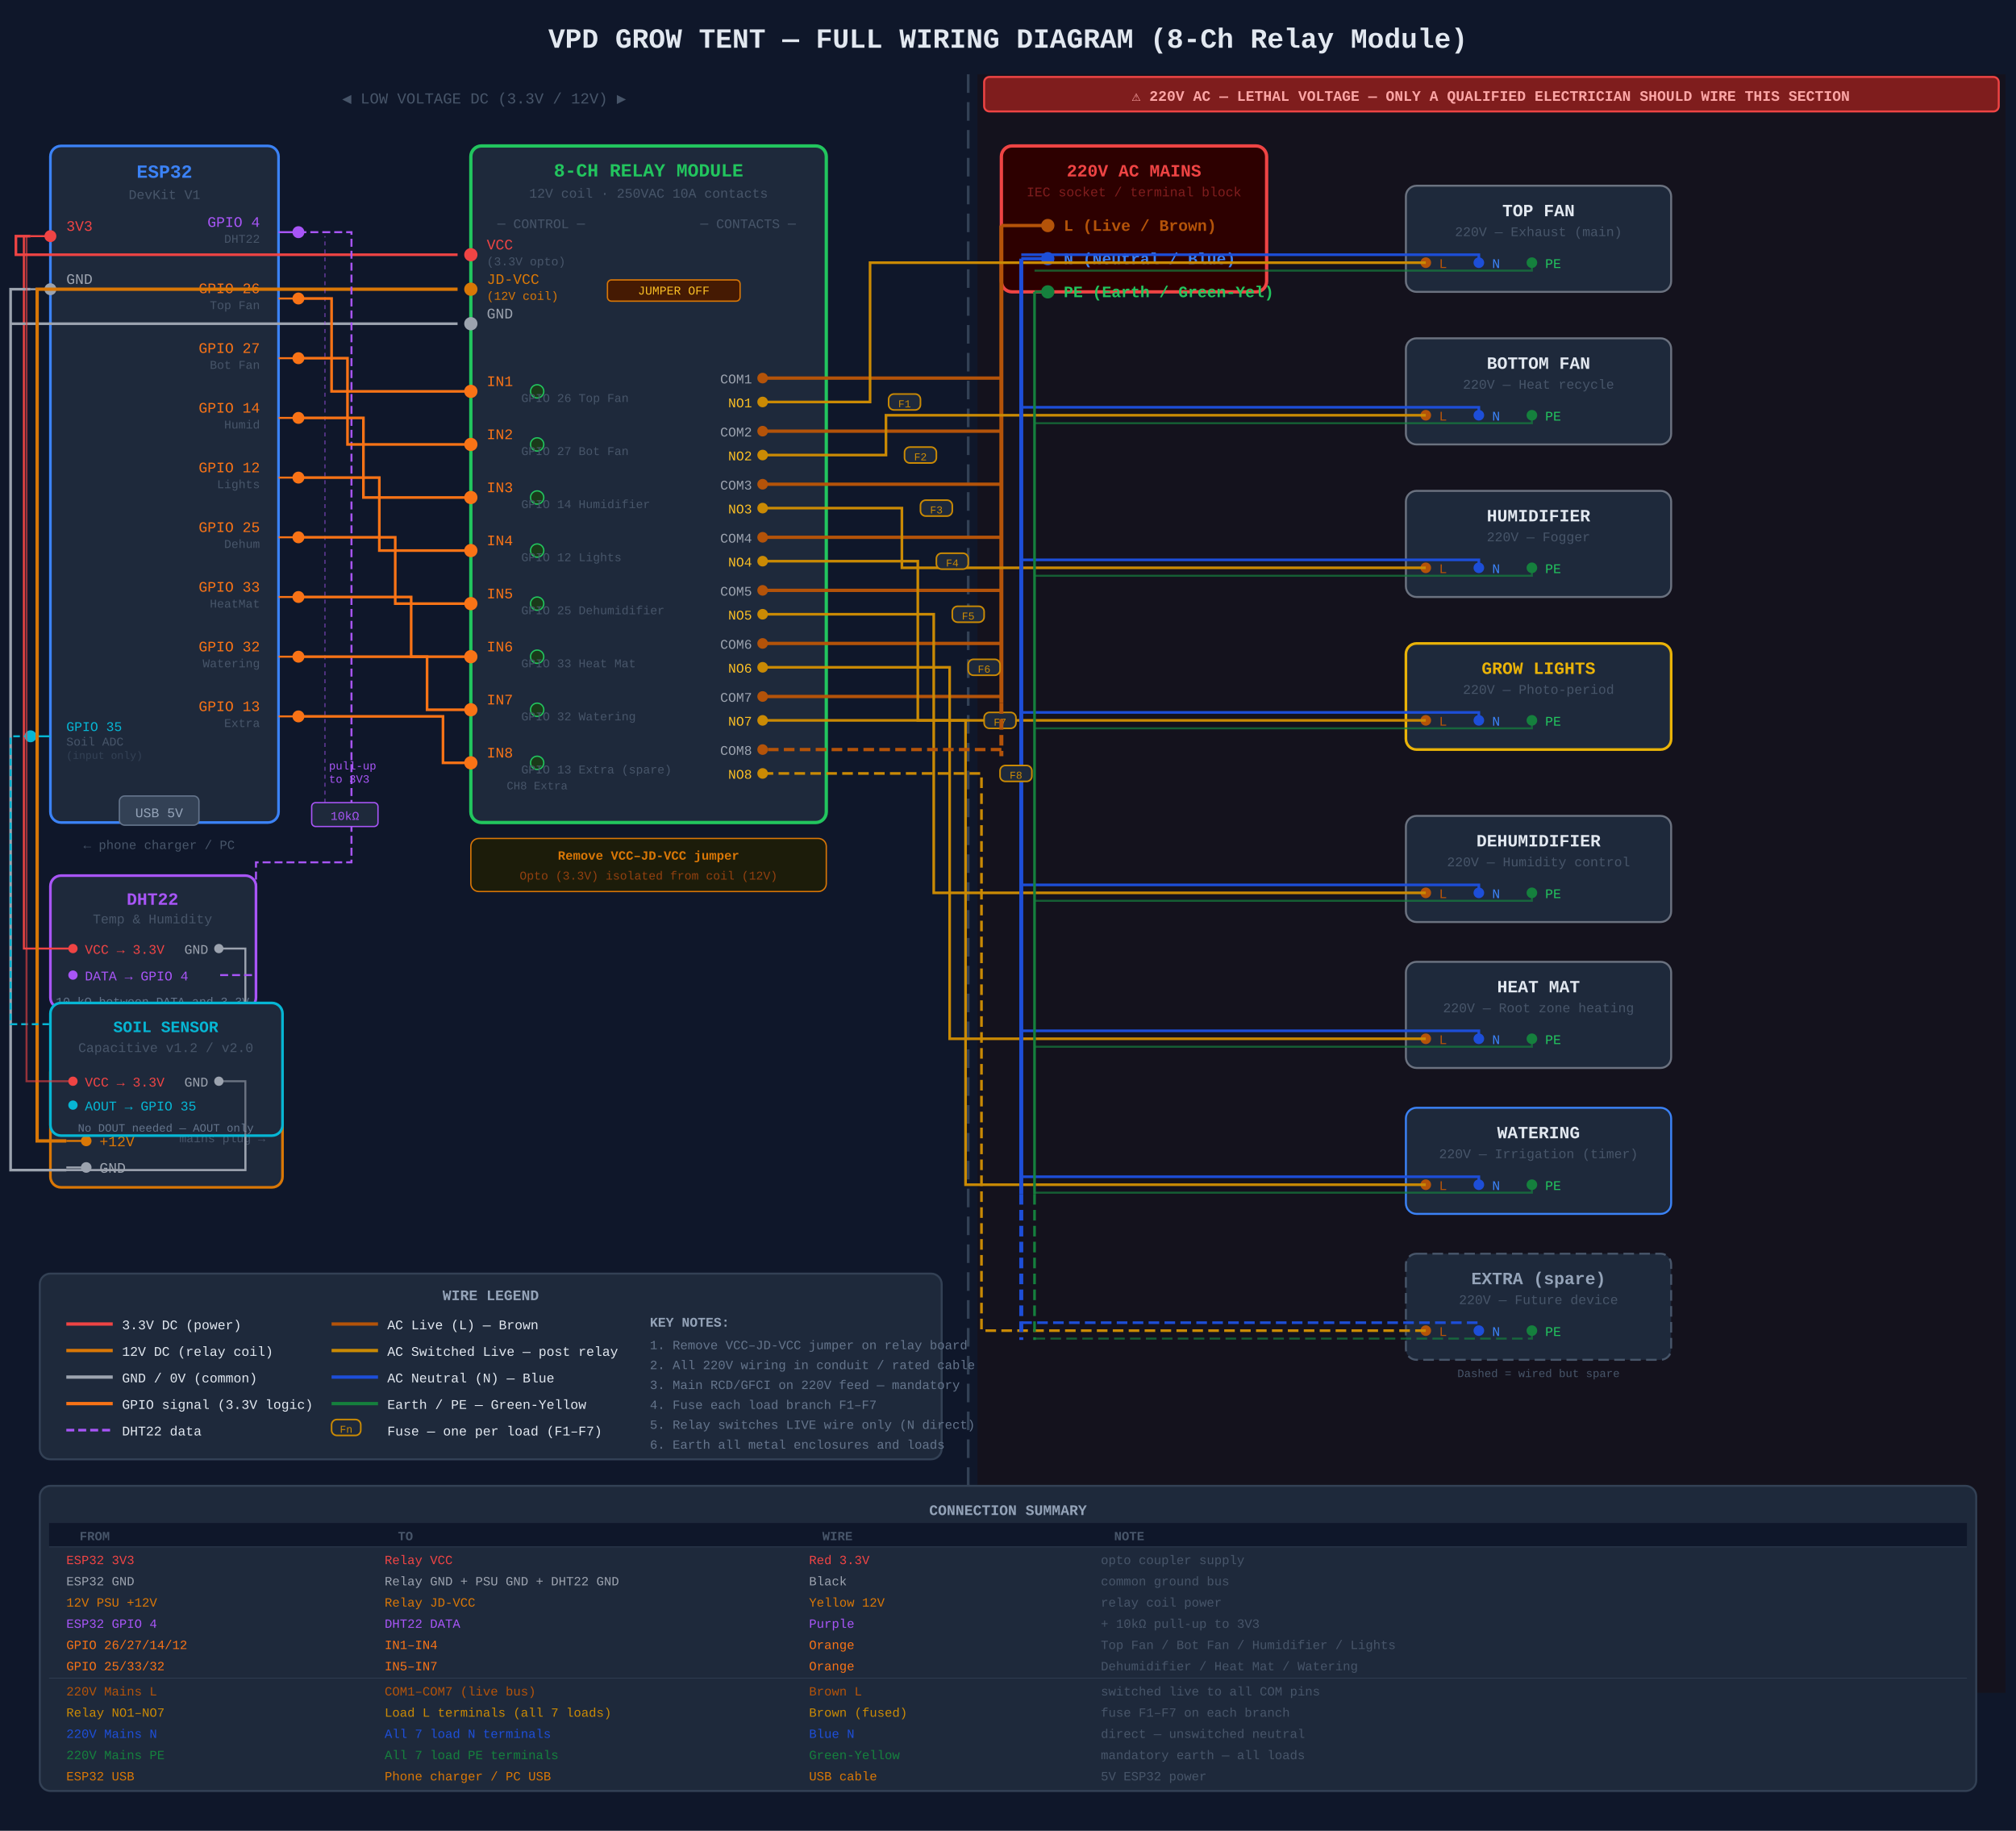
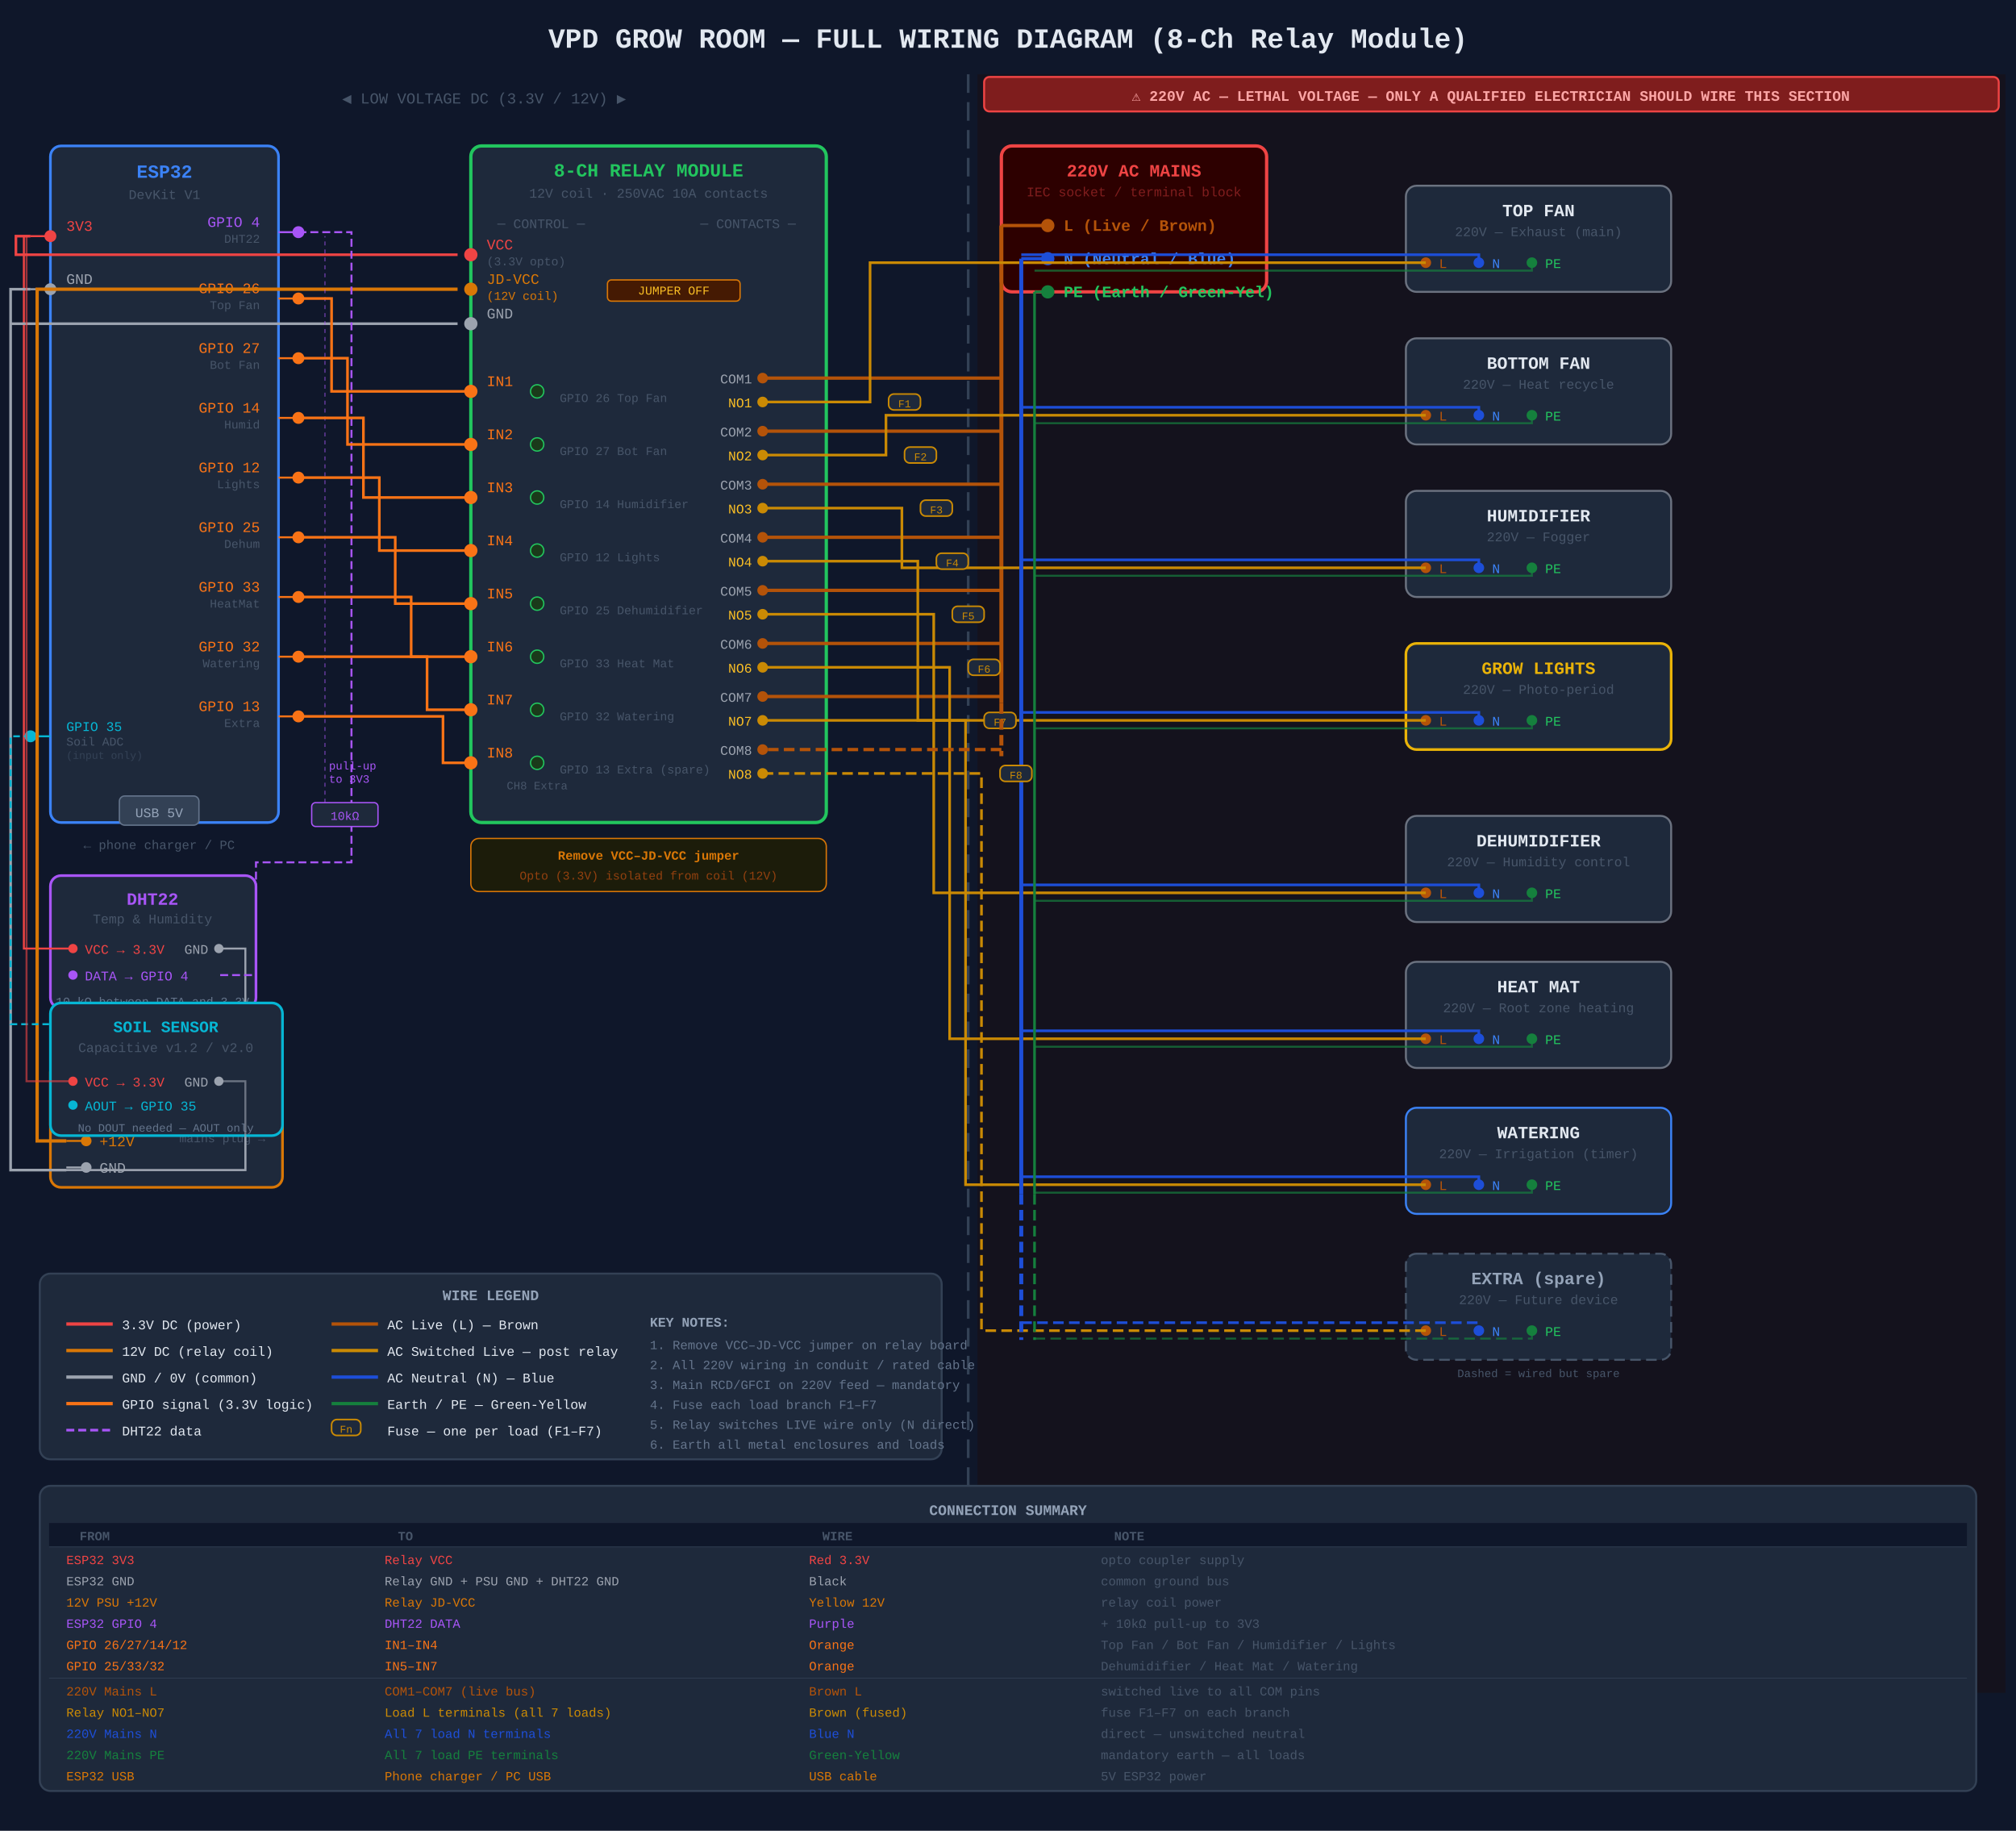
<svg xmlns="http://www.w3.org/2000/svg" width="1520" height="1380" viewBox="0 0 1520 1380">
  <rect width="1520" height="1380" fill="#0f172a" />
-   <text x="760" y="36" text-anchor="middle" fill="#e2e8f0" font-size="21" font-weight="bold" font-family="'Courier New',monospace">VPD GROW TENT — FULL WIRING DIAGRAM  (8-Ch Relay Module)</text>
+   <text x="760" y="36" text-anchor="middle" fill="#e2e8f0" font-size="21" font-weight="bold" font-family="'Courier New',monospace">VPD GROW ROOM — FULL WIRING DIAGRAM  (8-Ch Relay Module)</text>
  <line x1="730" y1="56" x2="730" y2="1280" stroke="#334155" stroke-width="2" stroke-dasharray="14,7" />
  <text x="365" y="78" text-anchor="middle" fill="#475569" font-size="11.5" font-family="'Courier New',monospace">◀ LOW VOLTAGE DC (3.3V / 12V) ▶</text>
  <text x="1110" y="78" text-anchor="middle" fill="#475569" font-size="11.5" font-family="'Courier New',monospace">◀ HIGH VOLTAGE 220V AC — DANGER ▶</text>
  <rect x="737" y="56" width="775" height="1220" fill="#1c0a0a" opacity="0.4" />
  <rect x="742" y="58" width="765" height="26" rx="4" fill="#7f1d1d" stroke="#ef4444" stroke-width="1.5" />
  <text x="1124" y="76" text-anchor="middle" fill="#fca5a5" font-size="11" font-weight="bold" font-family="'Courier New',monospace">⚠  220V AC — LETHAL VOLTAGE — ONLY A QUALIFIED ELECTRICIAN SHOULD WIRE THIS SECTION</text>
  <rect x="38" y="110" width="172" height="510" rx="8" fill="#1e293b" stroke="#3b82f6" stroke-width="2" />
  <text x="124" y="134" text-anchor="middle" fill="#3b82f6" font-size="14" font-weight="bold" font-family="'Courier New',monospace">ESP32</text>
  <text x="124" y="150" text-anchor="middle" fill="#475569" font-size="10" font-family="'Courier New',monospace">DevKit V1</text>
  <rect x="90" y="600" width="60" height="22" rx="4" fill="#334155" stroke="#64748b" stroke-width="1" />
  <text x="120" y="616" text-anchor="middle" fill="#94a3b8" font-size="10" font-family="'Courier New',monospace">USB 5V</text>
  <text x="120" y="640" text-anchor="middle" fill="#475569" font-size="9.5" font-family="'Courier New',monospace">← phone charger / PC</text>
  <line x1="210" y1="175" x2="225" y2="175" stroke="#a855f7" stroke-width="1.5" />
  <circle cx="225" cy="175" r="4.5" fill="#a855f7" />
  <text x="196" y="171" text-anchor="end" fill="#a855f7" font-size="11" font-family="'Courier New',monospace">GPIO 4</text>
  <text x="196" y="183" text-anchor="end" fill="#475569" font-size="9" font-family="'Courier New',monospace">DHT22</text>
  <line x1="210" y1="225" x2="225" y2="225" stroke="#f97316" stroke-width="1.5" />
  <circle cx="225" cy="225" r="4.5" fill="#f97316" />
  <text x="196" y="221" text-anchor="end" fill="#f97316" font-size="11" font-family="'Courier New',monospace">GPIO 26</text>
  <text x="196" y="233" text-anchor="end" fill="#475569" font-size="9" font-family="'Courier New',monospace">Top Fan</text>
  <line x1="210" y1="270" x2="225" y2="270" stroke="#f97316" stroke-width="1.5" />
  <circle cx="225" cy="270" r="4.5" fill="#f97316" />
  <text x="196" y="266" text-anchor="end" fill="#f97316" font-size="11" font-family="'Courier New',monospace">GPIO 27</text>
  <text x="196" y="278" text-anchor="end" fill="#475569" font-size="9" font-family="'Courier New',monospace">Bot Fan</text>
  <line x1="210" y1="315" x2="225" y2="315" stroke="#f97316" stroke-width="1.5" />
  <circle cx="225" cy="315" r="4.5" fill="#f97316" />
  <text x="196" y="311" text-anchor="end" fill="#f97316" font-size="11" font-family="'Courier New',monospace">GPIO 14</text>
  <text x="196" y="323" text-anchor="end" fill="#475569" font-size="9" font-family="'Courier New',monospace">Humid</text>
  <line x1="210" y1="360" x2="225" y2="360" stroke="#f97316" stroke-width="1.5" />
  <circle cx="225" cy="360" r="4.5" fill="#f97316" />
  <text x="196" y="356" text-anchor="end" fill="#f97316" font-size="11" font-family="'Courier New',monospace">GPIO 12</text>
  <text x="196" y="368" text-anchor="end" fill="#475569" font-size="9" font-family="'Courier New',monospace">Lights</text>
  <line x1="210" y1="405" x2="225" y2="405" stroke="#f97316" stroke-width="1.5" />
  <circle cx="225" cy="405" r="4.5" fill="#f97316" />
  <text x="196" y="401" text-anchor="end" fill="#f97316" font-size="11" font-family="'Courier New',monospace">GPIO 25</text>
  <text x="196" y="413" text-anchor="end" fill="#475569" font-size="9" font-family="'Courier New',monospace">Dehum</text>
  <line x1="210" y1="450" x2="225" y2="450" stroke="#f97316" stroke-width="1.5" />
  <circle cx="225" cy="450" r="4.5" fill="#f97316" />
  <text x="196" y="446" text-anchor="end" fill="#f97316" font-size="11" font-family="'Courier New',monospace">GPIO 33</text>
  <text x="196" y="458" text-anchor="end" fill="#475569" font-size="9" font-family="'Courier New',monospace">HeatMat</text>
  <line x1="210" y1="495" x2="225" y2="495" stroke="#f97316" stroke-width="1.5" />
  <circle cx="225" cy="495" r="4.5" fill="#f97316" />
  <text x="196" y="491" text-anchor="end" fill="#f97316" font-size="11" font-family="'Courier New',monospace">GPIO 32</text>
  <text x="196" y="503" text-anchor="end" fill="#475569" font-size="9" font-family="'Courier New',monospace">Watering</text>
  <line x1="210" y1="540" x2="225" y2="540" stroke="#f97316" stroke-width="1.5" />
  <circle cx="225" cy="540" r="4.5" fill="#f97316" />
  <text x="196" y="536" text-anchor="end" fill="#f97316" font-size="11" font-family="'Courier New',monospace">GPIO 13</text>
  <text x="196" y="548" text-anchor="end" fill="#475569" font-size="9" font-family="'Courier New',monospace">Extra</text>
  <line x1="38" y1="555" x2="23" y2="555" stroke="#06b6d4" stroke-width="1.5" />
  <circle cx="23" cy="555" r="4.5" fill="#06b6d4" />
  <text x="50" y="551" fill="#06b6d4" font-size="10" font-family="'Courier New',monospace">GPIO 35</text>
  <text x="50" y="562" fill="#475569" font-size="9" font-family="'Courier New',monospace">Soil ADC</text>
  <text x="50" y="572" fill="#334155" font-size="8" font-family="'Courier New',monospace">(input only)</text>
  <circle cx="38" cy="178" r="4.5" fill="#ef4444" />
  <line x1="38" y1="178" x2="23" y2="178" stroke="#ef4444" stroke-width="1.5" />
  <text x="50" y="174" fill="#ef4444" font-size="11" font-family="'Courier New',monospace">3V3</text>
  <circle cx="38" cy="218" r="4.5" fill="#9ca3af" />
  <line x1="38" y1="218" x2="23" y2="218" stroke="#9ca3af" stroke-width="1.5" />
  <text x="50" y="214" fill="#9ca3af" font-size="11" font-family="'Courier New',monospace">GND</text>
  <rect x="38" y="660" width="155" height="100" rx="8" fill="#1e293b" stroke="#a855f7" stroke-width="2" />
  <text x="115" y="682" text-anchor="middle" fill="#a855f7" font-size="13" font-weight="bold" font-family="'Courier New',monospace">DHT22</text>
  <text x="115" y="696" text-anchor="middle" fill="#475569" font-size="10" font-family="'Courier New',monospace">Temp &amp; Humidity</text>
  <circle cx="55" cy="715" r="3.5" fill="#ef4444" />
  <text x="64" y="719" fill="#ef4444" font-size="10" font-family="'Courier New',monospace">VCC → 3.3V</text>
  <circle cx="55" cy="735" r="3.5" fill="#a855f7" />
  <text x="64" y="739" fill="#a855f7" font-size="10" font-family="'Courier New',monospace">DATA → GPIO 4</text>
  <circle cx="165" cy="715" r="3.5" fill="#9ca3af" />
  <text x="157" y="719" text-anchor="end" fill="#9ca3af" font-size="10" font-family="'Courier New',monospace">GND</text>
  <text x="115" y="758" text-anchor="middle" fill="#64748b" font-size="9" font-family="'Courier New',monospace">10 kΩ between DATA and 3.3V</text>
  <rect x="38" y="800" width="175" height="95" rx="8" fill="#1e293b" stroke="#d97706" stroke-width="2" />
  <text x="125" y="822" text-anchor="middle" fill="#d97706" font-size="13" font-weight="bold" font-family="'Courier New',monospace">12V DC PSU</text>
  <text x="125" y="837" text-anchor="middle" fill="#475569" font-size="10" font-family="'Courier New',monospace">12V 1A  (wall adapter)</text>
  <circle cx="65" cy="860" r="4" fill="#d97706" />
  <line x1="65" y1="860" x2="50" y2="860" stroke="#d97706" stroke-width="1.5" />
  <text x="75" y="864" fill="#d97706" font-size="11" font-family="'Courier New',monospace">+12V</text>
  <circle cx="65" cy="880" r="4" fill="#9ca3af" />
  <line x1="65" y1="880" x2="50" y2="880" stroke="#9ca3af" stroke-width="1.5" />
  <text x="75" y="884" fill="#9ca3af" font-size="11" font-family="'Courier New',monospace">GND</text>
  <text x="200" y="861" text-anchor="end" fill="#475569" font-size="9" font-family="'Courier New',monospace">mains plug →</text>
  <rect x="355" y="110" width="268" height="510" rx="8" fill="#1e293b" stroke="#22c55e" stroke-width="2.5" />
  <text x="489" y="133" text-anchor="middle" fill="#22c55e" font-size="14" font-weight="bold" font-family="'Courier New',monospace">8-CH RELAY MODULE</text>
  <text x="489" y="149" text-anchor="middle" fill="#475569" font-size="10" font-family="'Courier New',monospace">12V coil  ·  250VAC 10A contacts</text>
  <circle cx="405" cy="295" r="5" fill="#1a3a1a" stroke="#22c55e" stroke-width="1" />
  <circle cx="405" cy="335" r="5" fill="#1a3a1a" stroke="#22c55e" stroke-width="1" />
  <circle cx="405" cy="375" r="5" fill="#1a3a1a" stroke="#22c55e" stroke-width="1" />
  <circle cx="405" cy="415" r="5" fill="#1a3a1a" stroke="#22c55e" stroke-width="1" />
  <circle cx="405" cy="455" r="5" fill="#1a3a1a" stroke="#22c55e" stroke-width="1" />
  <circle cx="405" cy="495" r="5" fill="#1a3a1a" stroke="#22c55e" stroke-width="1" />
  <circle cx="405" cy="535" r="5" fill="#1a3a1a" stroke="#22c55e" stroke-width="1" />
  <circle cx="405" cy="575" r="5" fill="#1a3a1a" stroke="#22c55e" stroke-width="1" />
  <text x="405" y="595" text-anchor="middle" fill="#475569" font-size="8.5" font-family="'Courier New',monospace">CH8 Extra</text>
  <text x="375" y="172" fill="#475569" font-size="10" font-family="'Courier New',monospace">─ CONTROL ─</text>
  <circle cx="355" cy="192" r="5" fill="#ef4444" />
  <text x="367" y="188" fill="#ef4444" font-size="11" font-family="'Courier New',monospace">VCC</text>
  <text x="367" y="200" fill="#475569" font-size="9" font-family="'Courier New',monospace">(3.3V opto)</text>
  <circle cx="355" cy="218" r="5" fill="#d97706" />
  <text x="367" y="214" fill="#d97706" font-size="11" font-family="'Courier New',monospace">JD-VCC</text>
  <text x="367" y="226" fill="#d97706" font-size="9" font-family="'Courier New',monospace">(12V coil)</text>
  <rect x="458" y="211" width="100" height="16" rx="3" fill="#451a03" stroke="#d97706" stroke-width="1" />
  <text x="508" y="222" text-anchor="middle" fill="#fbbf24" font-size="9" font-family="'Courier New',monospace">JUMPER OFF</text>
  <circle cx="355" cy="244" r="5" fill="#9ca3af" />
  <text x="367" y="240" fill="#9ca3af" font-size="11" font-family="'Courier New',monospace">GND</text>
  <circle cx="355" cy="295" r="5" fill="#f97316" />
  <text x="367" y="291" fill="#f97316" font-size="11" font-family="'Courier New',monospace">IN1</text>
-   <text x="393" y="303" fill="#475569" font-size="9" font-family="'Courier New',monospace">GPIO 26  Top Fan</text>
+   <text x="422" y="303" fill="#475569" font-size="9" font-family="'Courier New',monospace">GPIO 26  Top Fan</text>
  <circle cx="355" cy="335" r="5" fill="#f97316" />
  <text x="367" y="331" fill="#f97316" font-size="11" font-family="'Courier New',monospace">IN2</text>
-   <text x="393" y="343" fill="#475569" font-size="9" font-family="'Courier New',monospace">GPIO 27  Bot Fan</text>
+   <text x="422" y="343" fill="#475569" font-size="9" font-family="'Courier New',monospace">GPIO 27  Bot Fan</text>
  <circle cx="355" cy="375" r="5" fill="#f97316" />
  <text x="367" y="371" fill="#f97316" font-size="11" font-family="'Courier New',monospace">IN3</text>
-   <text x="393" y="383" fill="#475569" font-size="9" font-family="'Courier New',monospace">GPIO 14  Humidifier</text>
+   <text x="422" y="383" fill="#475569" font-size="9" font-family="'Courier New',monospace">GPIO 14  Humidifier</text>
  <circle cx="355" cy="415" r="5" fill="#f97316" />
  <text x="367" y="411" fill="#f97316" font-size="11" font-family="'Courier New',monospace">IN4</text>
-   <text x="393" y="423" fill="#475569" font-size="9" font-family="'Courier New',monospace">GPIO 12  Lights</text>
+   <text x="422" y="423" fill="#475569" font-size="9" font-family="'Courier New',monospace">GPIO 12  Lights</text>
  <circle cx="355" cy="455" r="5" fill="#f97316" />
  <text x="367" y="451" fill="#f97316" font-size="11" font-family="'Courier New',monospace">IN5</text>
-   <text x="393" y="463" fill="#475569" font-size="9" font-family="'Courier New',monospace">GPIO 25  Dehumidifier</text>
+   <text x="422" y="463" fill="#475569" font-size="9" font-family="'Courier New',monospace">GPIO 25  Dehumidifier</text>
  <circle cx="355" cy="495" r="5" fill="#f97316" />
  <text x="367" y="491" fill="#f97316" font-size="11" font-family="'Courier New',monospace">IN6</text>
-   <text x="393" y="503" fill="#475569" font-size="9" font-family="'Courier New',monospace">GPIO 33  Heat Mat</text>
+   <text x="422" y="503" fill="#475569" font-size="9" font-family="'Courier New',monospace">GPIO 33  Heat Mat</text>
  <circle cx="355" cy="535" r="5" fill="#f97316" />
  <text x="367" y="531" fill="#f97316" font-size="11" font-family="'Courier New',monospace">IN7</text>
-   <text x="393" y="543" fill="#475569" font-size="9" font-family="'Courier New',monospace">GPIO 32  Watering</text>
+   <text x="422" y="543" fill="#475569" font-size="9" font-family="'Courier New',monospace">GPIO 32  Watering</text>
  <circle cx="355" cy="575" r="5" fill="#f97316" />
  <text x="367" y="571" fill="#f97316" font-size="11" font-family="'Courier New',monospace">IN8</text>
-   <text x="393" y="583" fill="#475569" font-size="9" font-family="'Courier New',monospace">GPIO 13  Extra (spare)</text>
+   <text x="422" y="583" fill="#475569" font-size="9" font-family="'Courier New',monospace">GPIO 13  Extra (spare)</text>
  <text x="600" y="172" text-anchor="end" fill="#475569" font-size="10" font-family="'Courier New',monospace">─ CONTACTS ─</text>
  <text x="567" y="289" text-anchor="end" fill="#9ca3af" font-size="10" font-family="'Courier New',monospace">COM1</text>
  <circle cx="575" cy="285" r="4" fill="#b45309" />
  <text x="567" y="307" text-anchor="end" fill="#fbbf24" font-size="10" font-family="'Courier New',monospace">NO1</text>
  <circle cx="575" cy="303" r="4" fill="#ca8a04" />
  <text x="567" y="329" text-anchor="end" fill="#9ca3af" font-size="10" font-family="'Courier New',monospace">COM2</text>
  <circle cx="575" cy="325" r="4" fill="#b45309" />
  <text x="567" y="347" text-anchor="end" fill="#fbbf24" font-size="10" font-family="'Courier New',monospace">NO2</text>
  <circle cx="575" cy="343" r="4" fill="#ca8a04" />
  <text x="567" y="369" text-anchor="end" fill="#9ca3af" font-size="10" font-family="'Courier New',monospace">COM3</text>
  <circle cx="575" cy="365" r="4" fill="#b45309" />
  <text x="567" y="387" text-anchor="end" fill="#fbbf24" font-size="10" font-family="'Courier New',monospace">NO3</text>
  <circle cx="575" cy="383" r="4" fill="#ca8a04" />
  <text x="567" y="409" text-anchor="end" fill="#9ca3af" font-size="10" font-family="'Courier New',monospace">COM4</text>
  <circle cx="575" cy="405" r="4" fill="#b45309" />
  <text x="567" y="427" text-anchor="end" fill="#fbbf24" font-size="10" font-family="'Courier New',monospace">NO4</text>
  <circle cx="575" cy="423" r="4" fill="#ca8a04" />
  <text x="567" y="449" text-anchor="end" fill="#9ca3af" font-size="10" font-family="'Courier New',monospace">COM5</text>
  <circle cx="575" cy="445" r="4" fill="#b45309" />
  <text x="567" y="467" text-anchor="end" fill="#fbbf24" font-size="10" font-family="'Courier New',monospace">NO5</text>
  <circle cx="575" cy="463" r="4" fill="#ca8a04" />
  <text x="567" y="489" text-anchor="end" fill="#9ca3af" font-size="10" font-family="'Courier New',monospace">COM6</text>
  <circle cx="575" cy="485" r="4" fill="#b45309" />
  <text x="567" y="507" text-anchor="end" fill="#fbbf24" font-size="10" font-family="'Courier New',monospace">NO6</text>
  <circle cx="575" cy="503" r="4" fill="#ca8a04" />
  <text x="567" y="529" text-anchor="end" fill="#9ca3af" font-size="10" font-family="'Courier New',monospace">COM7</text>
  <circle cx="575" cy="525" r="4" fill="#b45309" />
  <text x="567" y="547" text-anchor="end" fill="#fbbf24" font-size="10" font-family="'Courier New',monospace">NO7</text>
  <circle cx="575" cy="543" r="4" fill="#ca8a04" />
  <text x="567" y="569" text-anchor="end" fill="#9ca3af" font-size="10" font-family="'Courier New',monospace">COM8</text>
  <circle cx="575" cy="565" r="4" fill="#b45309" />
  <text x="567" y="587" text-anchor="end" fill="#fbbf24" font-size="10" font-family="'Courier New',monospace">NO8</text>
  <circle cx="575" cy="583" r="4" fill="#ca8a04" />
  <rect x="355" y="632" width="268" height="40" rx="6" fill="#1c1c0a" stroke="#d97706" stroke-width="1" />
  <text x="489" y="648" text-anchor="middle" fill="#d97706" font-size="9.5" font-weight="bold" font-family="'Courier New',monospace">Remove VCC–JD-VCC jumper</text>
  <text x="489" y="663" text-anchor="middle" fill="#92400e" font-size="9" font-family="'Courier New',monospace">Opto (3.3V) isolated from coil (12V)</text>
  <rect x="755" y="110" width="200" height="110" rx="8" fill="#2d0000" stroke="#ef4444" stroke-width="2.5" />
  <text x="855" y="133" text-anchor="middle" fill="#ef4444" font-size="13" font-weight="bold" font-family="'Courier New',monospace">220V AC MAINS</text>
  <text x="855" y="148" text-anchor="middle" fill="#7f1d1d" font-size="10" font-family="'Courier New',monospace">IEC socket / terminal block</text>
  <circle cx="790" cy="170" r="5" fill="#b45309" />
  <text x="802" y="174" fill="#b45309" font-size="12" font-weight="bold" font-family="'Courier New',monospace">L  (Live / Brown)</text>
  <circle cx="790" cy="195" r="5" fill="#1d4ed8" />
  <text x="802" y="199" fill="#3b82f6" font-size="12" font-weight="bold" font-family="'Courier New',monospace">N  (Neutral / Blue)</text>
  <circle cx="790" cy="220" r="5" fill="#15803d" />
  <text x="802" y="224" fill="#22c55e" font-size="12" font-weight="bold" font-family="'Courier New',monospace">PE (Earth / Green-Yel)</text>
  <rect x="1060" y="140" width="200" height="80" rx="8" fill="#1e293b" stroke="#6b7280" stroke-width="1.5" />
  <text x="1160" y="163" text-anchor="middle" fill="#e2e8f0" font-size="13" font-weight="bold" font-family="'Courier New',monospace">TOP FAN</text>
  <text x="1160" y="178" text-anchor="middle" fill="#475569" font-size="10" font-family="'Courier New',monospace">220V  —  Exhaust (main)</text>
  <circle cx="1075" cy="198" r="4" fill="#b45309" />
  <circle cx="1115" cy="198" r="4" fill="#1d4ed8" />
  <circle cx="1155" cy="198" r="4" fill="#15803d" />
  <text x="1085" y="202" fill="#b45309" font-size="10" font-family="'Courier New',monospace">L</text>
  <text x="1125" y="202" fill="#3b82f6" font-size="10" font-family="'Courier New',monospace">N</text>
  <text x="1165" y="202" fill="#22c55e" font-size="10" font-family="'Courier New',monospace">PE</text>
  <rect x="1060" y="255" width="200" height="80" rx="8" fill="#1e293b" stroke="#6b7280" stroke-width="1.5" />
  <text x="1160" y="278" text-anchor="middle" fill="#e2e8f0" font-size="13" font-weight="bold" font-family="'Courier New',monospace">BOTTOM FAN</text>
  <text x="1160" y="293" text-anchor="middle" fill="#475569" font-size="10" font-family="'Courier New',monospace">220V  —  Heat recycle</text>
  <circle cx="1075" cy="313" r="4" fill="#b45309" />
  <circle cx="1115" cy="313" r="4" fill="#1d4ed8" />
  <circle cx="1155" cy="313" r="4" fill="#15803d" />
  <text x="1085" y="317" fill="#b45309" font-size="10" font-family="'Courier New',monospace">L</text>
  <text x="1125" y="317" fill="#3b82f6" font-size="10" font-family="'Courier New',monospace">N</text>
  <text x="1165" y="317" fill="#22c55e" font-size="10" font-family="'Courier New',monospace">PE</text>
  <rect x="1060" y="370" width="200" height="80" rx="8" fill="#1e293b" stroke="#6b7280" stroke-width="1.5" />
  <text x="1160" y="393" text-anchor="middle" fill="#e2e8f0" font-size="13" font-weight="bold" font-family="'Courier New',monospace">HUMIDIFIER</text>
  <text x="1160" y="408" text-anchor="middle" fill="#475569" font-size="10" font-family="'Courier New',monospace">220V  —  Fogger</text>
  <circle cx="1075" cy="428" r="4" fill="#b45309" />
  <circle cx="1115" cy="428" r="4" fill="#1d4ed8" />
  <circle cx="1155" cy="428" r="4" fill="#15803d" />
  <text x="1085" y="432" fill="#b45309" font-size="10" font-family="'Courier New',monospace">L</text>
  <text x="1125" y="432" fill="#3b82f6" font-size="10" font-family="'Courier New',monospace">N</text>
  <text x="1165" y="432" fill="#22c55e" font-size="10" font-family="'Courier New',monospace">PE</text>
  <rect x="1060" y="485" width="200" height="80" rx="8" fill="#1e293b" stroke="#eab308" stroke-width="2" />
  <text x="1160" y="508" text-anchor="middle" fill="#eab308" font-size="13" font-weight="bold" font-family="'Courier New',monospace">GROW LIGHTS</text>
  <text x="1160" y="523" text-anchor="middle" fill="#475569" font-size="10" font-family="'Courier New',monospace">220V  —  Photo-period</text>
  <circle cx="1075" cy="543" r="4" fill="#b45309" />
  <circle cx="1115" cy="543" r="4" fill="#1d4ed8" />
  <circle cx="1155" cy="543" r="4" fill="#15803d" />
  <text x="1085" y="547" fill="#b45309" font-size="10" font-family="'Courier New',monospace">L</text>
  <text x="1125" y="547" fill="#3b82f6" font-size="10" font-family="'Courier New',monospace">N</text>
  <text x="1165" y="547" fill="#22c55e" font-size="10" font-family="'Courier New',monospace">PE</text>
  <rect x="1060" y="615" width="200" height="80" rx="8" fill="#1e293b" stroke="#6b7280" stroke-width="1.5" />
  <text x="1160" y="638" text-anchor="middle" fill="#e2e8f0" font-size="13" font-weight="bold" font-family="'Courier New',monospace">DEHUMIDIFIER</text>
  <text x="1160" y="653" text-anchor="middle" fill="#475569" font-size="10" font-family="'Courier New',monospace">220V  —  Humidity control</text>
  <circle cx="1075" cy="673" r="4" fill="#b45309" />
  <circle cx="1115" cy="673" r="4" fill="#1d4ed8" />
  <circle cx="1155" cy="673" r="4" fill="#15803d" />
  <text x="1085" y="677" fill="#b45309" font-size="10" font-family="'Courier New',monospace">L</text>
  <text x="1125" y="677" fill="#3b82f6" font-size="10" font-family="'Courier New',monospace">N</text>
  <text x="1165" y="677" fill="#22c55e" font-size="10" font-family="'Courier New',monospace">PE</text>
  <rect x="1060" y="725" width="200" height="80" rx="8" fill="#1e293b" stroke="#6b7280" stroke-width="1.5" />
  <text x="1160" y="748" text-anchor="middle" fill="#e2e8f0" font-size="13" font-weight="bold" font-family="'Courier New',monospace">HEAT MAT</text>
  <text x="1160" y="763" text-anchor="middle" fill="#475569" font-size="10" font-family="'Courier New',monospace">220V  —  Root zone heating</text>
  <circle cx="1075" cy="783" r="4" fill="#b45309" />
  <circle cx="1115" cy="783" r="4" fill="#1d4ed8" />
  <circle cx="1155" cy="783" r="4" fill="#15803d" />
  <text x="1085" y="787" fill="#b45309" font-size="10" font-family="'Courier New',monospace">L</text>
  <text x="1125" y="787" fill="#3b82f6" font-size="10" font-family="'Courier New',monospace">N</text>
  <text x="1165" y="787" fill="#22c55e" font-size="10" font-family="'Courier New',monospace">PE</text>
  <rect x="1060" y="835" width="200" height="80" rx="8" fill="#1e293b" stroke="#3b82f6" stroke-width="1.5" />
  <text x="1160" y="858" text-anchor="middle" fill="#e2e8f0" font-size="13" font-weight="bold" font-family="'Courier New',monospace">WATERING</text>
  <text x="1160" y="873" text-anchor="middle" fill="#475569" font-size="10" font-family="'Courier New',monospace">220V  —  Irrigation (timer)</text>
  <circle cx="1075" cy="893" r="4" fill="#b45309" />
  <circle cx="1115" cy="893" r="4" fill="#1d4ed8" />
  <circle cx="1155" cy="893" r="4" fill="#15803d" />
  <text x="1085" y="897" fill="#b45309" font-size="10" font-family="'Courier New',monospace">L</text>
  <text x="1125" y="897" fill="#3b82f6" font-size="10" font-family="'Courier New',monospace">N</text>
  <text x="1165" y="897" fill="#22c55e" font-size="10" font-family="'Courier New',monospace">PE</text>
  <polyline points="23,178 12,178 12,192 345,192" fill="none" stroke="#ef4444" stroke-width="2" />
  <polyline points="55,715 18,715 18,178" fill="none" stroke="#ef4444" stroke-width="1.5" />
  <polyline points="23,218 8,218 8,882 50,882" fill="none" stroke="#9ca3af" stroke-width="2" />
  <polyline points="8,244 345,244" fill="none" stroke="#9ca3af" stroke-width="2" />
  <polyline points="165,715 185,715 185,882 8,882" fill="none" stroke="#9ca3af" stroke-width="1.5" />
  <polyline points="50,860 28,860 28,218 345,218" fill="none" stroke="#d97706" stroke-width="2.5" />
  <polyline points="225,175 265,175 265,650 193,650 193,735 165,735" fill="none" stroke="#a855f7" stroke-width="1.5" stroke-dasharray="6,3" />
  <rect x="235" y="605" width="50" height="18" rx="3" fill="#1e293b" stroke="#a855f7" stroke-width="1" />
  <text x="260" y="618" text-anchor="middle" fill="#a855f7" font-size="9" font-family="'Courier New',monospace">10kΩ</text>
  <line x1="245" y1="605" x2="245" y2="178" stroke="#a855f7" stroke-width="1" stroke-dasharray="3,3" opacity="0.5" />
  <text x="248" y="580" fill="#a855f7" font-size="8.5" font-family="'Courier New',monospace">pull-up</text>
  <text x="248" y="590" fill="#a855f7" font-size="8.5" font-family="'Courier New',monospace">to 3V3</text>
  <polyline points="225,225 250,225 250,295 355,295" fill="none" stroke="#f97316" stroke-width="2" />
  <polyline points="225,270 262,270 262,335 355,335" fill="none" stroke="#f97316" stroke-width="2" />
  <polyline points="225,315 274,315 274,375 355,375" fill="none" stroke="#f97316" stroke-width="2" />
  <polyline points="225,360 286,360 286,415 355,415" fill="none" stroke="#f97316" stroke-width="2" />
  <polyline points="225,405 298,405 298,455 355,455" fill="none" stroke="#f97316" stroke-width="2" />
  <polyline points="225,450 310,450 310,495 355,495" fill="none" stroke="#f97316" stroke-width="2" />
  <polyline points="225,495 322,495 322,535 355,535" fill="none" stroke="#f97316" stroke-width="2" />
  <polyline points="225,540 334,540 334,575 355,575" fill="none" stroke="#f97316" stroke-width="2" />
  <polyline points="23,555 8,555 8,772 55,772" fill="none" stroke="#06b6d4" stroke-width="1.5" stroke-dasharray="5,3" />
  <polyline points="790,170 755,170" fill="none" stroke="#b45309" stroke-width="2.5" />
  <line x1="755" y1="170" x2="755" y2="530" stroke="#b45309" stroke-width="3" />
  <polyline points="755,285 623,285 575,285" fill="none" stroke="#b45309" stroke-width="2.5" />
  <polyline points="755,325 623,325 575,325" fill="none" stroke="#b45309" stroke-width="2.5" />
  <polyline points="755,365 623,365 575,365" fill="none" stroke="#b45309" stroke-width="2.5" />
  <polyline points="755,405 623,405 575,405" fill="none" stroke="#b45309" stroke-width="2.5" />
  <polyline points="755,445 623,445 575,445" fill="none" stroke="#b45309" stroke-width="2.5" />
  <polyline points="755,485 623,485 575,485" fill="none" stroke="#b45309" stroke-width="2.5" />
  <polyline points="755,525 623,525 575,525" fill="none" stroke="#b45309" stroke-width="2.5" />
  <polyline points="575,303 656,303 656,198 1075,198" fill="none" stroke="#ca8a04" stroke-width="2" />
  <rect x="670" y="297" width="24" height="12" rx="4" fill="#1e293b" stroke="#ca8a04" stroke-width="1.2" />
  <text x="682" y="307" text-anchor="middle" fill="#ca8a04" font-size="8" font-family="'Courier New',monospace">F1</text>
  <polyline points="575,343 668,343 668,313 1075,313" fill="none" stroke="#ca8a04" stroke-width="2" />
  <rect x="682" y="337" width="24" height="12" rx="4" fill="#1e293b" stroke="#ca8a04" stroke-width="1.2" />
  <text x="694" y="347" text-anchor="middle" fill="#ca8a04" font-size="8" font-family="'Courier New',monospace">F2</text>
  <polyline points="575,383 680,383 680,428 1075,428" fill="none" stroke="#ca8a04" stroke-width="2" />
  <rect x="694" y="377" width="24" height="12" rx="4" fill="#1e293b" stroke="#ca8a04" stroke-width="1.2" />
  <text x="706" y="387" text-anchor="middle" fill="#ca8a04" font-size="8" font-family="'Courier New',monospace">F3</text>
  <polyline points="575,423 692,423 692,543 1075,543" fill="none" stroke="#ca8a04" stroke-width="2" />
  <rect x="706" y="417" width="24" height="12" rx="4" fill="#1e293b" stroke="#ca8a04" stroke-width="1.2" />
  <text x="718" y="427" text-anchor="middle" fill="#ca8a04" font-size="8" font-family="'Courier New',monospace">F4</text>
  <polyline points="575,463 704,463 704,673 1075,673" fill="none" stroke="#ca8a04" stroke-width="2" />
  <rect x="718" y="457" width="24" height="12" rx="4" fill="#1e293b" stroke="#ca8a04" stroke-width="1.2" />
  <text x="730" y="467" text-anchor="middle" fill="#ca8a04" font-size="8" font-family="'Courier New',monospace">F5</text>
  <polyline points="575,503 716,503 716,783 1075,783" fill="none" stroke="#ca8a04" stroke-width="2" />
  <rect x="730" y="497" width="24" height="12" rx="4" fill="#1e293b" stroke="#ca8a04" stroke-width="1.2" />
  <text x="742" y="507" text-anchor="middle" fill="#ca8a04" font-size="8" font-family="'Courier New',monospace">F6</text>
  <polyline points="575,543 728,543 728,893 1075,893" fill="none" stroke="#ca8a04" stroke-width="2" />
  <rect x="742" y="537" width="24" height="12" rx="4" fill="#1e293b" stroke="#ca8a04" stroke-width="1.2" />
  <text x="754" y="547" text-anchor="middle" fill="#ca8a04" font-size="8" font-family="'Courier New',monospace">F7</text>
  <polyline points="790,195 770,195" fill="none" stroke="#1d4ed8" stroke-width="2.5" />
  <line x1="770" y1="195" x2="770" y2="900" stroke="#1d4ed8" stroke-width="3" />
  <polyline points="770,192 1115,192 1115,198" fill="none" stroke="#1d4ed8" stroke-width="2" />
  <polyline points="770,307 1115,307 1115,313" fill="none" stroke="#1d4ed8" stroke-width="2" />
  <polyline points="770,422 1115,422 1115,428" fill="none" stroke="#1d4ed8" stroke-width="2" />
  <polyline points="770,537 1115,537 1115,543" fill="none" stroke="#1d4ed8" stroke-width="2" />
  <polyline points="770,667 1115,667 1115,673" fill="none" stroke="#1d4ed8" stroke-width="2" />
  <polyline points="770,777 1115,777 1115,783" fill="none" stroke="#1d4ed8" stroke-width="2" />
  <polyline points="770,887 1115,887 1115,893" fill="none" stroke="#1d4ed8" stroke-width="2" />
  <polyline points="790,220 780,220" fill="none" stroke="#15803d" stroke-width="2" />
  <line x1="780" y1="220" x2="780" y2="900" stroke="#15803d" stroke-width="2" />
  <polyline points="780,204 1155,204 1155,198" fill="none" stroke="#15803d" stroke-width="1.5" opacity="0.7" />
  <polyline points="780,319 1155,319 1155,313" fill="none" stroke="#15803d" stroke-width="1.5" opacity="0.7" />
  <polyline points="780,434 1155,434 1155,428" fill="none" stroke="#15803d" stroke-width="1.5" opacity="0.7" />
  <polyline points="780,549 1155,549 1155,543" fill="none" stroke="#15803d" stroke-width="1.5" opacity="0.7" />
  <polyline points="780,679 1155,679 1155,673" fill="none" stroke="#15803d" stroke-width="1.5" opacity="0.7" />
  <polyline points="780,789 1155,789 1155,783" fill="none" stroke="#15803d" stroke-width="1.5" opacity="0.7" />
  <polyline points="780,899 1155,899 1155,893" fill="none" stroke="#15803d" stroke-width="1.5" opacity="0.7" />
  <rect x="38" y="756" width="175" height="100" rx="8" fill="#1e293b" stroke="#06b6d4" stroke-width="2" />
  <text x="125" y="778" text-anchor="middle" fill="#06b6d4" font-size="12" font-weight="bold" font-family="'Courier New',monospace">SOIL SENSOR</text>
  <text x="125" y="793" text-anchor="middle" fill="#475569" font-size="10" font-family="'Courier New',monospace">Capacitive  v1.2 / v2.0</text>
  <circle cx="55" cy="815" r="3.5" fill="#ef4444" />
  <text x="64" y="819" fill="#ef4444" font-size="10" font-family="'Courier New',monospace">VCC → 3.3V</text>
  <circle cx="55" cy="833" r="3.5" fill="#06b6d4" />
  <text x="64" y="837" fill="#06b6d4" font-size="10" font-family="'Courier New',monospace">AOUT → GPIO 35</text>
  <circle cx="165" cy="815" r="3.5" fill="#9ca3af" />
  <text x="157" y="819" text-anchor="end" fill="#9ca3af" font-size="10" font-family="'Courier New',monospace">GND</text>
  <text x="125" y="853" text-anchor="middle" fill="#64748b" font-size="8.5" font-family="'Courier New',monospace">No DOUT needed — AOUT only</text>
  <polyline points="55,815 20,815 20,178" fill="none" stroke="#ef4444" stroke-width="1.5" opacity="0.6" />
  <polyline points="165,815 185,815 185,882 8,882" fill="none" stroke="#9ca3af" stroke-width="1.5" opacity="0.6" />
  <rect x="1060" y="945" width="200" height="80" rx="8" fill="#1e293b" stroke="#475569" stroke-width="1.5" stroke-dasharray="8,4" />
  <text x="1160" y="968" text-anchor="middle" fill="#94a3b8" font-size="13" font-weight="bold" font-family="'Courier New',monospace">EXTRA  (spare)</text>
  <text x="1160" y="983" text-anchor="middle" fill="#475569" font-size="10" font-family="'Courier New',monospace">220V  —  Future device</text>
  <circle cx="1075" cy="1003" r="4" fill="#b45309" />
  <circle cx="1115" cy="1003" r="4" fill="#1d4ed8" />
  <circle cx="1155" cy="1003" r="4" fill="#15803d" />
  <text x="1085" y="1007" fill="#b45309" font-size="10" font-family="'Courier New',monospace">L</text>
  <text x="1125" y="1007" fill="#3b82f6" font-size="10" font-family="'Courier New',monospace">N</text>
  <text x="1165" y="1007" fill="#22c55e" font-size="10" font-family="'Courier New',monospace">PE</text>
  <polyline points="575,583 740,583 740,1003 1075,1003" fill="none" stroke="#ca8a04" stroke-width="2" stroke-dasharray="8,4" />
  <rect x="754" y="577" width="24" height="12" rx="4" fill="#1e293b" stroke="#ca8a04" stroke-width="1.2" />
  <text x="766" y="587" text-anchor="middle" fill="#ca8a04" font-size="8" font-family="'Courier New',monospace">F8</text>
  <polyline points="755,565 623,565 575,565" fill="none" stroke="#b45309" stroke-width="2.5" stroke-dasharray="8,4" />
  <polyline points="770,997 1115,997 1115,1003" fill="none" stroke="#1d4ed8" stroke-width="2" stroke-dasharray="8,4" />
  <polyline points="780,1009 1155,1009 1155,1003" fill="none" stroke="#15803d" stroke-width="1.5" stroke-dasharray="8,4" opacity="0.7" />
  <line x1="755" y1="530" x2="755" y2="570" stroke="#b45309" stroke-width="3" stroke-dasharray="8,4" />
  <line x1="770" y1="900" x2="770" y2="1010" stroke="#1d4ed8" stroke-width="3" stroke-dasharray="8,4" />
  <line x1="780" y1="900" x2="780" y2="1010" stroke="#15803d" stroke-width="2" stroke-dasharray="8,4" />
  <text x="1160" y="1038" text-anchor="middle" fill="#475569" font-size="8.5" font-family="'Courier New',monospace">Dashed = wired but spare</text>
  <rect x="30" y="960" width="680" height="140" rx="8" fill="#1e293b" stroke="#334155" stroke-width="1.5" />
  <text x="370" y="980" text-anchor="middle" fill="#94a3b8" font-size="11" font-weight="bold" font-family="'Courier New',monospace">WIRE LEGEND</text>
  <line x1="50" y1="998" x2="85" y2="998" stroke="#ef4444" stroke-width="2.5" />
  <text x="92" y="1002" fill="#e2e8f0" font-size="10" font-family="'Courier New',monospace">3.3V DC (power)</text>
  <line x1="50" y1="1018" x2="85" y2="1018" stroke="#d97706" stroke-width="2.5" />
  <text x="92" y="1022" fill="#e2e8f0" font-size="10" font-family="'Courier New',monospace">12V DC (relay coil)</text>
  <line x1="50" y1="1038" x2="85" y2="1038" stroke="#9ca3af" stroke-width="2.5" />
  <text x="92" y="1042" fill="#e2e8f0" font-size="10" font-family="'Courier New',monospace">GND / 0V (common)</text>
  <line x1="50" y1="1058" x2="85" y2="1058" stroke="#f97316" stroke-width="2.5" />
  <text x="92" y="1062" fill="#e2e8f0" font-size="10" font-family="'Courier New',monospace">GPIO signal (3.3V logic)</text>
  <line x1="50" y1="1078" x2="85" y2="1078" stroke="#a855f7" stroke-width="2" stroke-dasharray="6,3" />
  <text x="92" y="1082" fill="#e2e8f0" font-size="10" font-family="'Courier New',monospace">DHT22 data</text>
  <line x1="250" y1="998" x2="285" y2="998" stroke="#b45309" stroke-width="2.5" />
  <text x="292" y="1002" fill="#e2e8f0" font-size="10" font-family="'Courier New',monospace">AC Live (L) — Brown</text>
  <line x1="250" y1="1018" x2="285" y2="1018" stroke="#ca8a04" stroke-width="2.5" />
  <text x="292" y="1022" fill="#e2e8f0" font-size="10" font-family="'Courier New',monospace">AC Switched Live — post relay</text>
  <line x1="250" y1="1038" x2="285" y2="1038" stroke="#1d4ed8" stroke-width="2.5" />
  <text x="292" y="1042" fill="#e2e8f0" font-size="10" font-family="'Courier New',monospace">AC Neutral (N) — Blue</text>
  <line x1="250" y1="1058" x2="285" y2="1058" stroke="#15803d" stroke-width="2.5" />
  <text x="292" y="1062" fill="#e2e8f0" font-size="10" font-family="'Courier New',monospace">Earth / PE — Green-Yellow</text>
  <rect x="250" y="1070" width="22" height="12" rx="4" fill="#1e293b" stroke="#ca8a04" stroke-width="1.2" />
  <text x="261" y="1080" text-anchor="middle" fill="#ca8a04" font-size="8" font-family="'Courier New',monospace">Fn</text>
  <text x="292" y="1082" fill="#e2e8f0" font-size="10" font-family="'Courier New',monospace">Fuse — one per load (F1–F7)</text>
  <text x="490" y="1000" fill="#94a3b8" font-size="10" font-weight="bold" font-family="'Courier New',monospace">KEY NOTES:</text>
  <text x="490" y="1017" fill="#64748b" font-size="9.5" font-family="'Courier New',monospace">1. Remove VCC–JD-VCC jumper on relay board</text>
  <text x="490" y="1032" fill="#64748b" font-size="9.5" font-family="'Courier New',monospace">2. All 220V wiring in conduit / rated cable</text>
  <text x="490" y="1047" fill="#64748b" font-size="9.5" font-family="'Courier New',monospace">3. Main RCD/GFCI on 220V feed — mandatory</text>
  <text x="490" y="1062" fill="#64748b" font-size="9.5" font-family="'Courier New',monospace">4. Fuse each load branch F1–F7</text>
  <text x="490" y="1077" fill="#64748b" font-size="9.5" font-family="'Courier New',monospace">5. Relay switches LIVE wire only (N direct)</text>
  <text x="490" y="1092" fill="#64748b" font-size="9.5" font-family="'Courier New',monospace">6. Earth all metal enclosures and loads</text>
  <rect x="30" y="1120" width="1460" height="230" rx="8" fill="#1e293b" stroke="#334155" stroke-width="1.5" />
  <text x="760" y="1142" text-anchor="middle" fill="#94a3b8" font-size="11" font-weight="bold" font-family="'Courier New',monospace">CONNECTION SUMMARY</text>
  <rect x="37" y="1148" width="1446" height="18" fill="#0f172a" />
  <text x="60" y="1161" fill="#475569" font-size="9.5" font-weight="bold" font-family="'Courier New',monospace">FROM</text>
  <text x="300" y="1161" fill="#475569" font-size="9.5" font-weight="bold" font-family="'Courier New',monospace">TO</text>
  <text x="620" y="1161" fill="#475569" font-size="9.5" font-weight="bold" font-family="'Courier New',monospace">WIRE</text>
  <text x="840" y="1161" fill="#475569" font-size="9.5" font-weight="bold" font-family="'Courier New',monospace">NOTE</text>
  <line x1="37" y1="1166" x2="1483" y2="1166" stroke="#334155" stroke-width="0.5" />
  <text x="50" y="1179" fill="#ef4444" font-size="9.5" font-family="'Courier New',monospace">ESP32  3V3</text>
  <text x="290" y="1179" fill="#ef4444" font-size="9.5" font-family="'Courier New',monospace">Relay VCC</text>
  <text x="610" y="1179" fill="#ef4444" font-size="9.5" font-family="'Courier New',monospace">Red  3.3V</text>
  <text x="830" y="1179" fill="#475569" font-size="9.5" font-family="'Courier New',monospace">opto coupler supply</text>
  <text x="50" y="1195" fill="#9ca3af" font-size="9.5" font-family="'Courier New',monospace">ESP32  GND</text>
  <text x="290" y="1195" fill="#9ca3af" font-size="9.5" font-family="'Courier New',monospace">Relay GND + PSU GND + DHT22 GND</text>
  <text x="610" y="1195" fill="#9ca3af" font-size="9.5" font-family="'Courier New',monospace">Black</text>
  <text x="830" y="1195" fill="#475569" font-size="9.5" font-family="'Courier New',monospace">common ground bus</text>
  <text x="50" y="1211" fill="#d97706" font-size="9.5" font-family="'Courier New',monospace">12V PSU  +12V</text>
  <text x="290" y="1211" fill="#d97706" font-size="9.5" font-family="'Courier New',monospace">Relay JD-VCC</text>
  <text x="610" y="1211" fill="#d97706" font-size="9.5" font-family="'Courier New',monospace">Yellow  12V</text>
  <text x="830" y="1211" fill="#475569" font-size="9.5" font-family="'Courier New',monospace">relay coil power</text>
  <text x="50" y="1227" fill="#a855f7" font-size="9.5" font-family="'Courier New',monospace">ESP32  GPIO 4</text>
  <text x="290" y="1227" fill="#a855f7" font-size="9.5" font-family="'Courier New',monospace">DHT22 DATA</text>
  <text x="610" y="1227" fill="#a855f7" font-size="9.5" font-family="'Courier New',monospace">Purple</text>
  <text x="830" y="1227" fill="#475569" font-size="9.5" font-family="'Courier New',monospace">+ 10kΩ pull-up to 3V3</text>
  <text x="50" y="1243" fill="#f97316" font-size="9.5" font-family="'Courier New',monospace">GPIO 26/27/14/12</text>
  <text x="290" y="1243" fill="#f97316" font-size="9.5" font-family="'Courier New',monospace">IN1–IN4</text>
  <text x="610" y="1243" fill="#f97316" font-size="9.5" font-family="'Courier New',monospace">Orange</text>
  <text x="830" y="1243" fill="#475569" font-size="9.5" font-family="'Courier New',monospace">Top Fan / Bot Fan / Humidifier / Lights</text>
  <text x="50" y="1259" fill="#f97316" font-size="9.5" font-family="'Courier New',monospace">GPIO 25/33/32</text>
  <text x="290" y="1259" fill="#f97316" font-size="9.5" font-family="'Courier New',monospace">IN5–IN7</text>
  <text x="610" y="1259" fill="#f97316" font-size="9.5" font-family="'Courier New',monospace">Orange</text>
  <text x="830" y="1259" fill="#475569" font-size="9.5" font-family="'Courier New',monospace">Dehumidifier / Heat Mat / Watering</text>
  <line x1="37" y1="1265" x2="1483" y2="1265" stroke="#334155" stroke-width="0.5" />
  <text x="50" y="1278" fill="#b45309" font-size="9.5" font-family="'Courier New',monospace">220V Mains  L</text>
  <text x="290" y="1278" fill="#b45309" font-size="9.5" font-family="'Courier New',monospace">COM1–COM7 (live bus)</text>
  <text x="610" y="1278" fill="#b45309" font-size="9.5" font-family="'Courier New',monospace">Brown  L</text>
  <text x="830" y="1278" fill="#475569" font-size="9.5" font-family="'Courier New',monospace">switched live to all COM pins</text>
  <text x="50" y="1294" fill="#ca8a04" font-size="9.5" font-family="'Courier New',monospace">Relay NO1–NO7</text>
  <text x="290" y="1294" fill="#ca8a04" font-size="9.5" font-family="'Courier New',monospace">Load L terminals (all 7 loads)</text>
  <text x="610" y="1294" fill="#ca8a04" font-size="9.5" font-family="'Courier New',monospace">Brown  (fused)</text>
  <text x="830" y="1294" fill="#475569" font-size="9.5" font-family="'Courier New',monospace">fuse F1–F7 on each branch</text>
  <text x="50" y="1310" fill="#1d4ed8" font-size="9.5" font-family="'Courier New',monospace">220V Mains  N</text>
  <text x="290" y="1310" fill="#1d4ed8" font-size="9.5" font-family="'Courier New',monospace">All 7 load N terminals</text>
  <text x="610" y="1310" fill="#1d4ed8" font-size="9.5" font-family="'Courier New',monospace">Blue  N</text>
  <text x="830" y="1310" fill="#475569" font-size="9.5" font-family="'Courier New',monospace">direct — unswitched neutral</text>
  <text x="50" y="1326" fill="#15803d" font-size="9.5" font-family="'Courier New',monospace">220V Mains  PE</text>
  <text x="290" y="1326" fill="#15803d" font-size="9.5" font-family="'Courier New',monospace">All 7 load PE terminals</text>
  <text x="610" y="1326" fill="#15803d" font-size="9.5" font-family="'Courier New',monospace">Green-Yellow</text>
  <text x="830" y="1326" fill="#475569" font-size="9.5" font-family="'Courier New',monospace">mandatory earth — all loads</text>
  <text x="50" y="1342" fill="#d97706" font-size="9.5" font-family="'Courier New',monospace">ESP32  USB</text>
  <text x="290" y="1342" fill="#d97706" font-size="9.5" font-family="'Courier New',monospace">Phone charger / PC USB</text>
  <text x="610" y="1342" fill="#d97706" font-size="9.5" font-family="'Courier New',monospace">USB cable</text>
  <text x="830" y="1342" fill="#475569" font-size="9.5" font-family="'Courier New',monospace">5V ESP32 power</text>
</svg>
